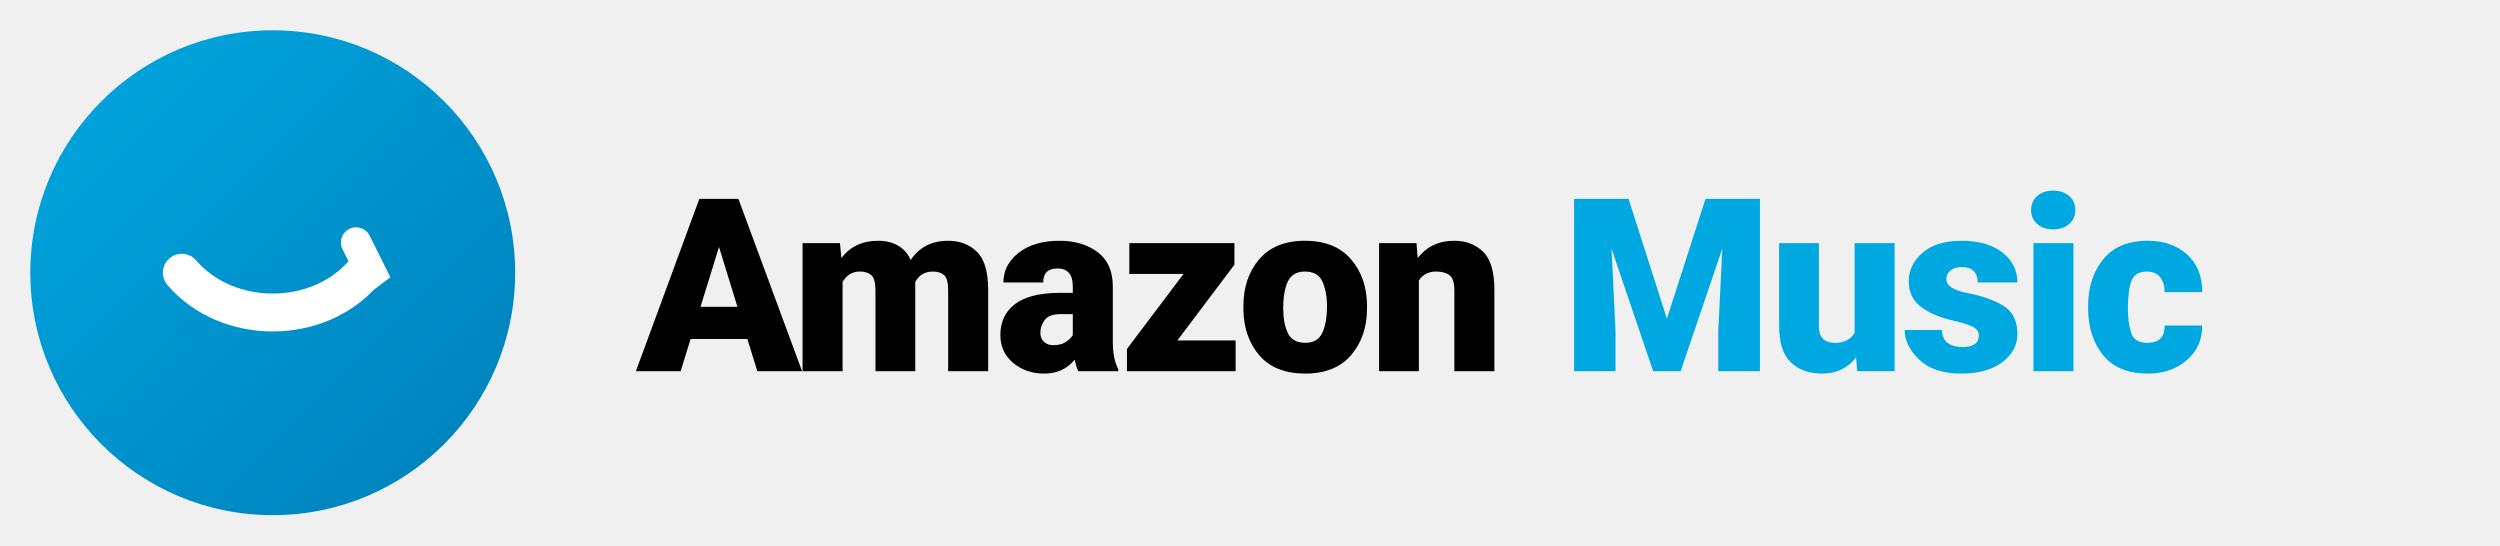
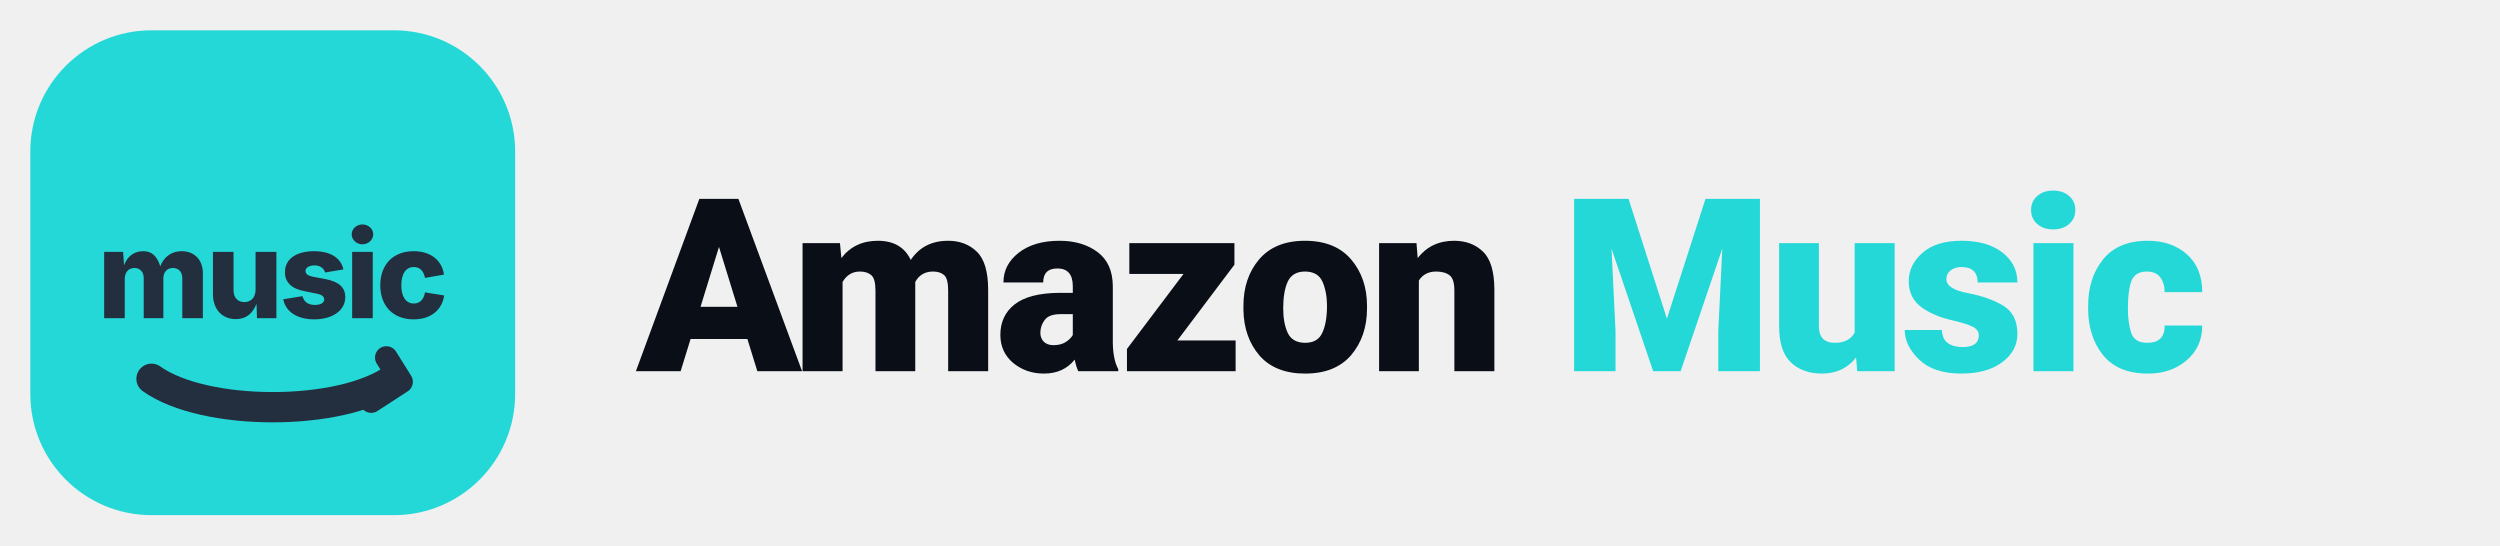
<svg xmlns="http://www.w3.org/2000/svg" viewBox="0 0 165 36" fill="none">
-   <defs>
-     <linearGradient id="amzGrad" x1="0%" y1="0%" x2="100%" y2="100%">
-       <stop offset="0%" stop-color="#00A8E1" />
-       <stop offset="100%" stop-color="#007EB9" />
-     </linearGradient>
-   </defs>
-   <circle cx="18" cy="18" r="16" fill="url(#amzGrad)" />
-   <path d="M12 18c3 3.5 9 3.5 12 0" stroke="#FFFFFF" stroke-width="2.5" stroke-linecap="round" />
-   <path d="M22.5 19.5l2-1.5-1-2" stroke="#FFFFFF" stroke-width="2" stroke-linecap="round" />
-   <text x="42" y="24.5" fill="currentColor" font-family="'Space Grotesk', -apple-system, BlinkMacSystemFont, 'Segoe UI', Roboto, sans-serif" font-weight="800" font-size="16" letter-spacing="-0.02em">Amazon <tspan fill="#00A8E1">Music</tspan>
+   <rect x="2" y="2" width="32" height="32" rx="8" fill="#25D8D8" />
+   <text x="18" y="21" fill="#232F3E" font-family="'Space Grotesk', -apple-system, sans-serif" font-weight="800" font-size="8" letter-spacing="-0.03em" text-anchor="middle">music</text>
+   <path d="M10 25c3.5 2.5 12.5 2.5 16 0" stroke="#232F3E" stroke-width="2" stroke-linecap="round" />
+   <path d="M24.5 26.5l2-1.3-1-1.6" stroke="#232F3E" stroke-width="1.5" stroke-linecap="round" stroke-linejoin="round" />
+   <text x="42" y="24.5" fill="#0A0E17" font-family="'Space Grotesk', -apple-system, BlinkMacSystemFont, 'Segoe UI', Roboto, sans-serif" font-weight="800" font-size="16" letter-spacing="-0.02em">Amazon <tspan fill="#25D8D8">Music</tspan>
  </text>
</svg>
